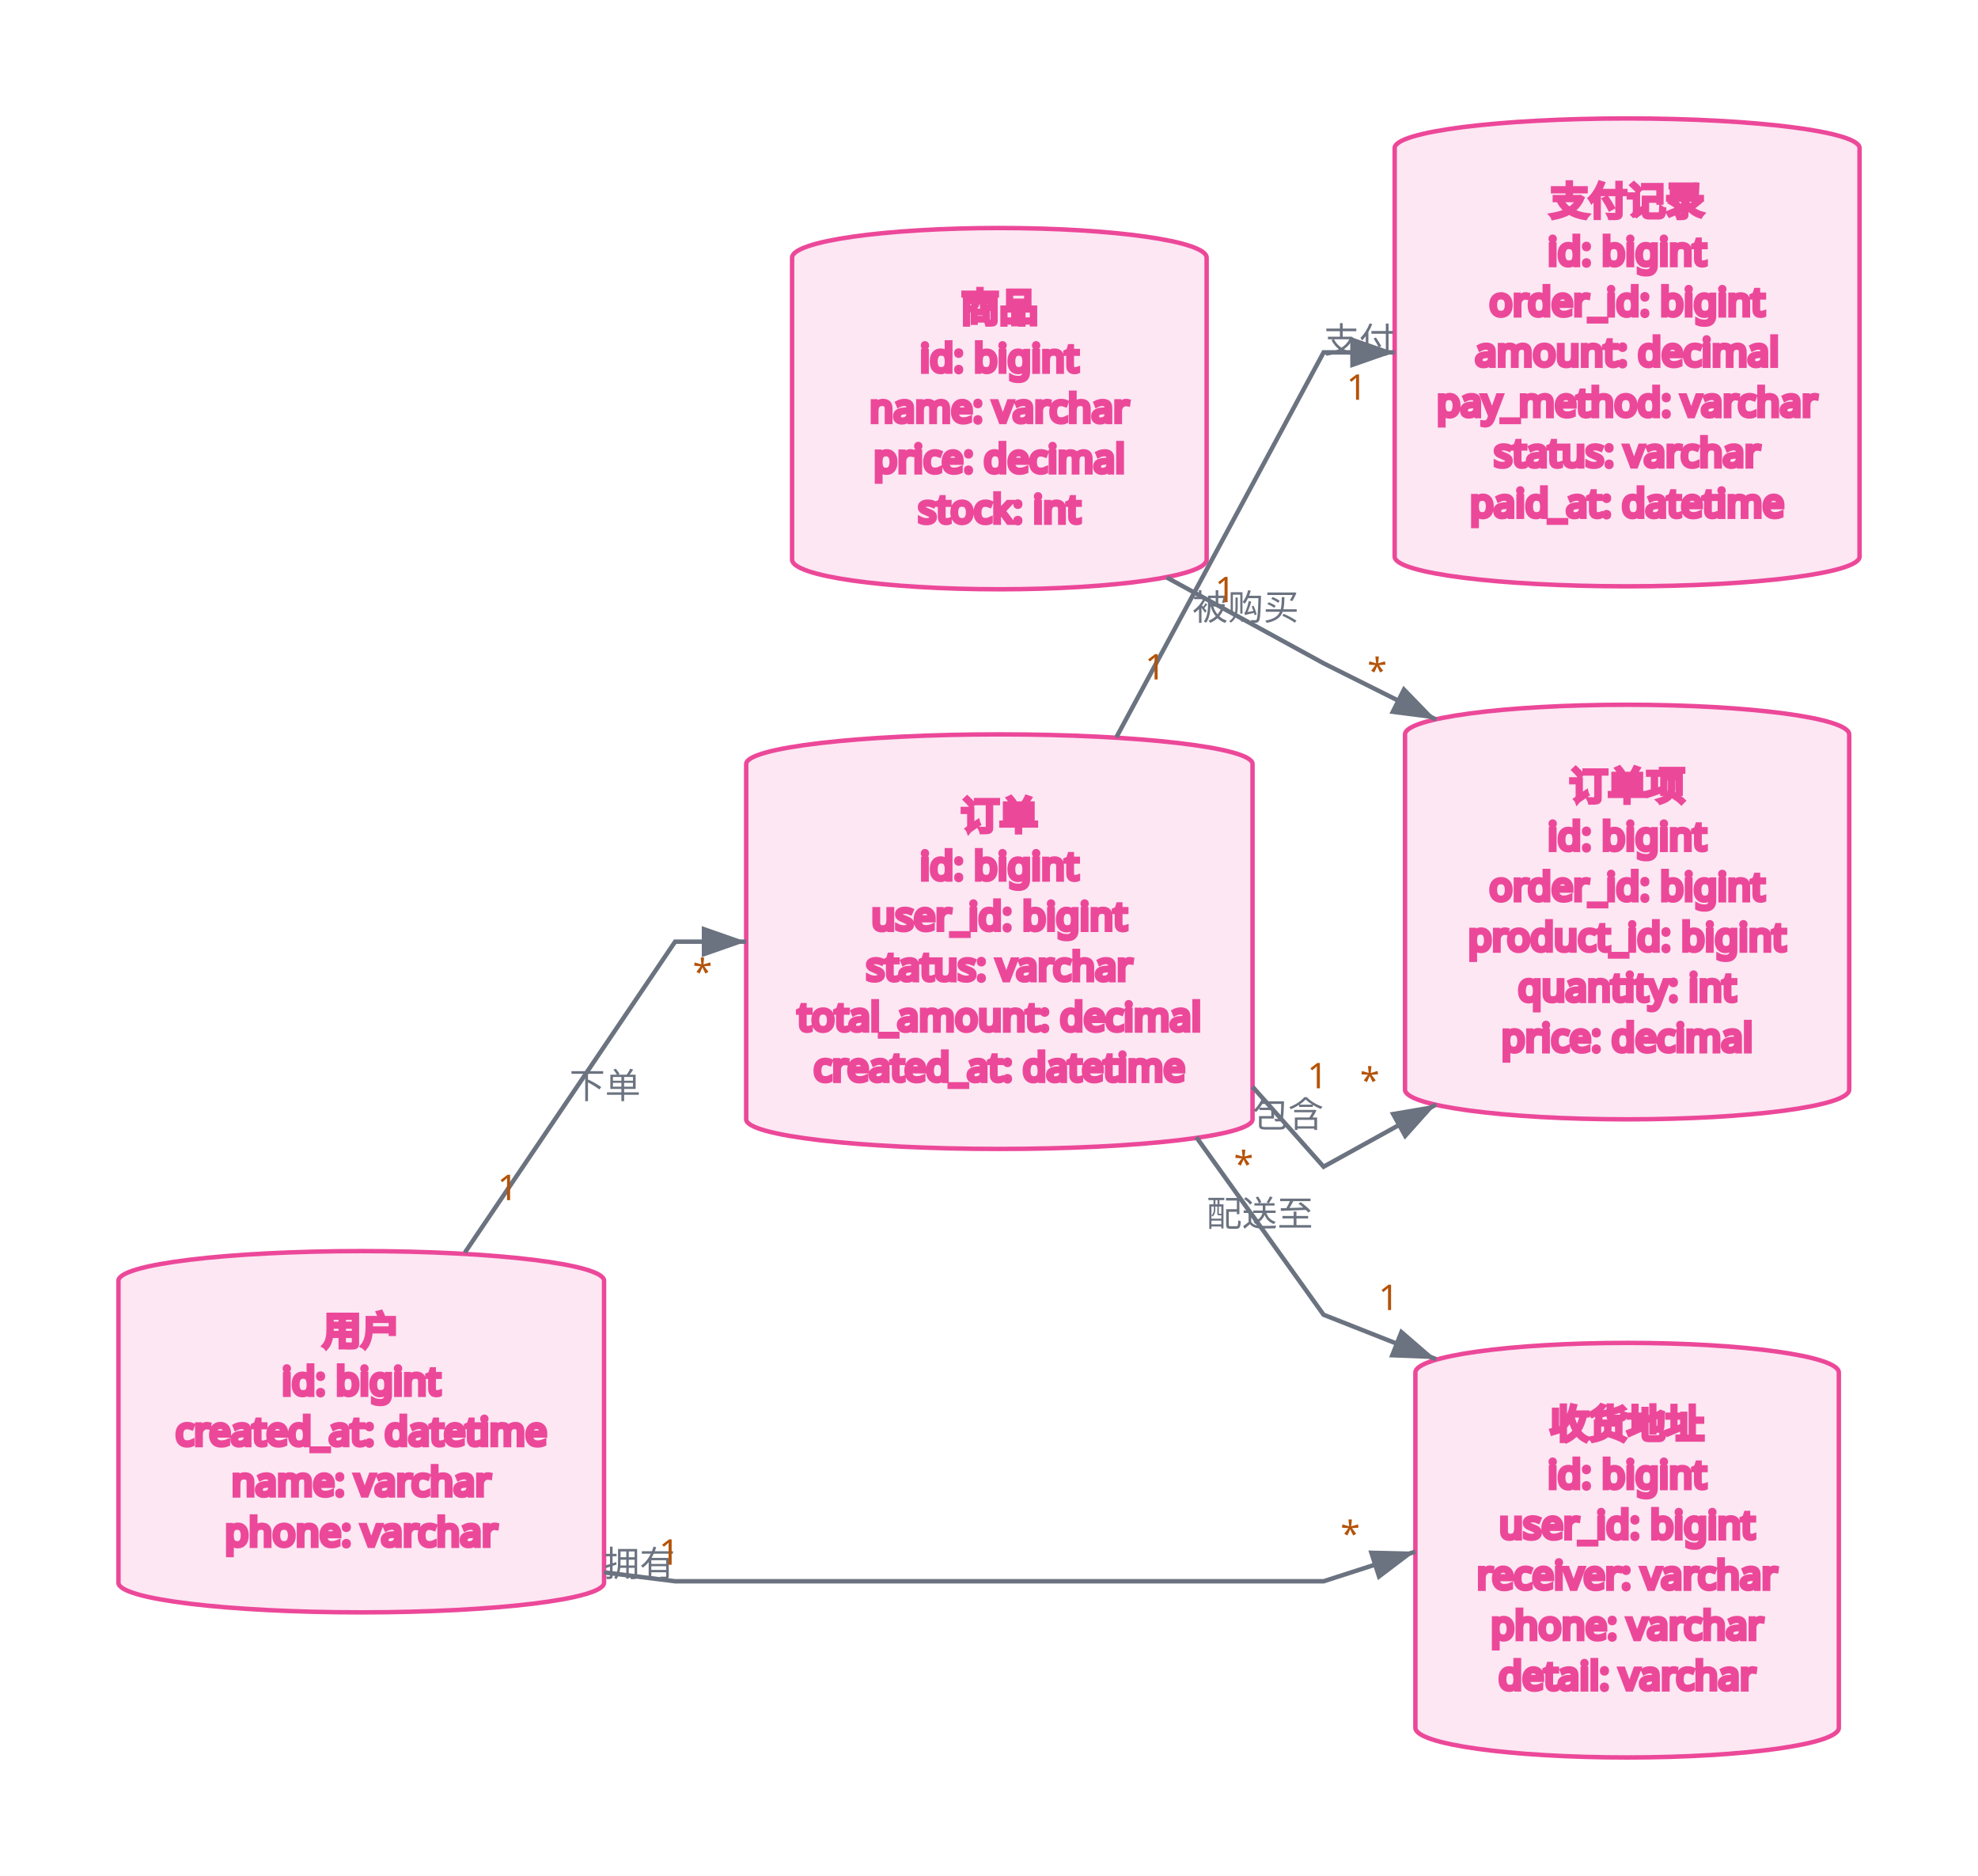
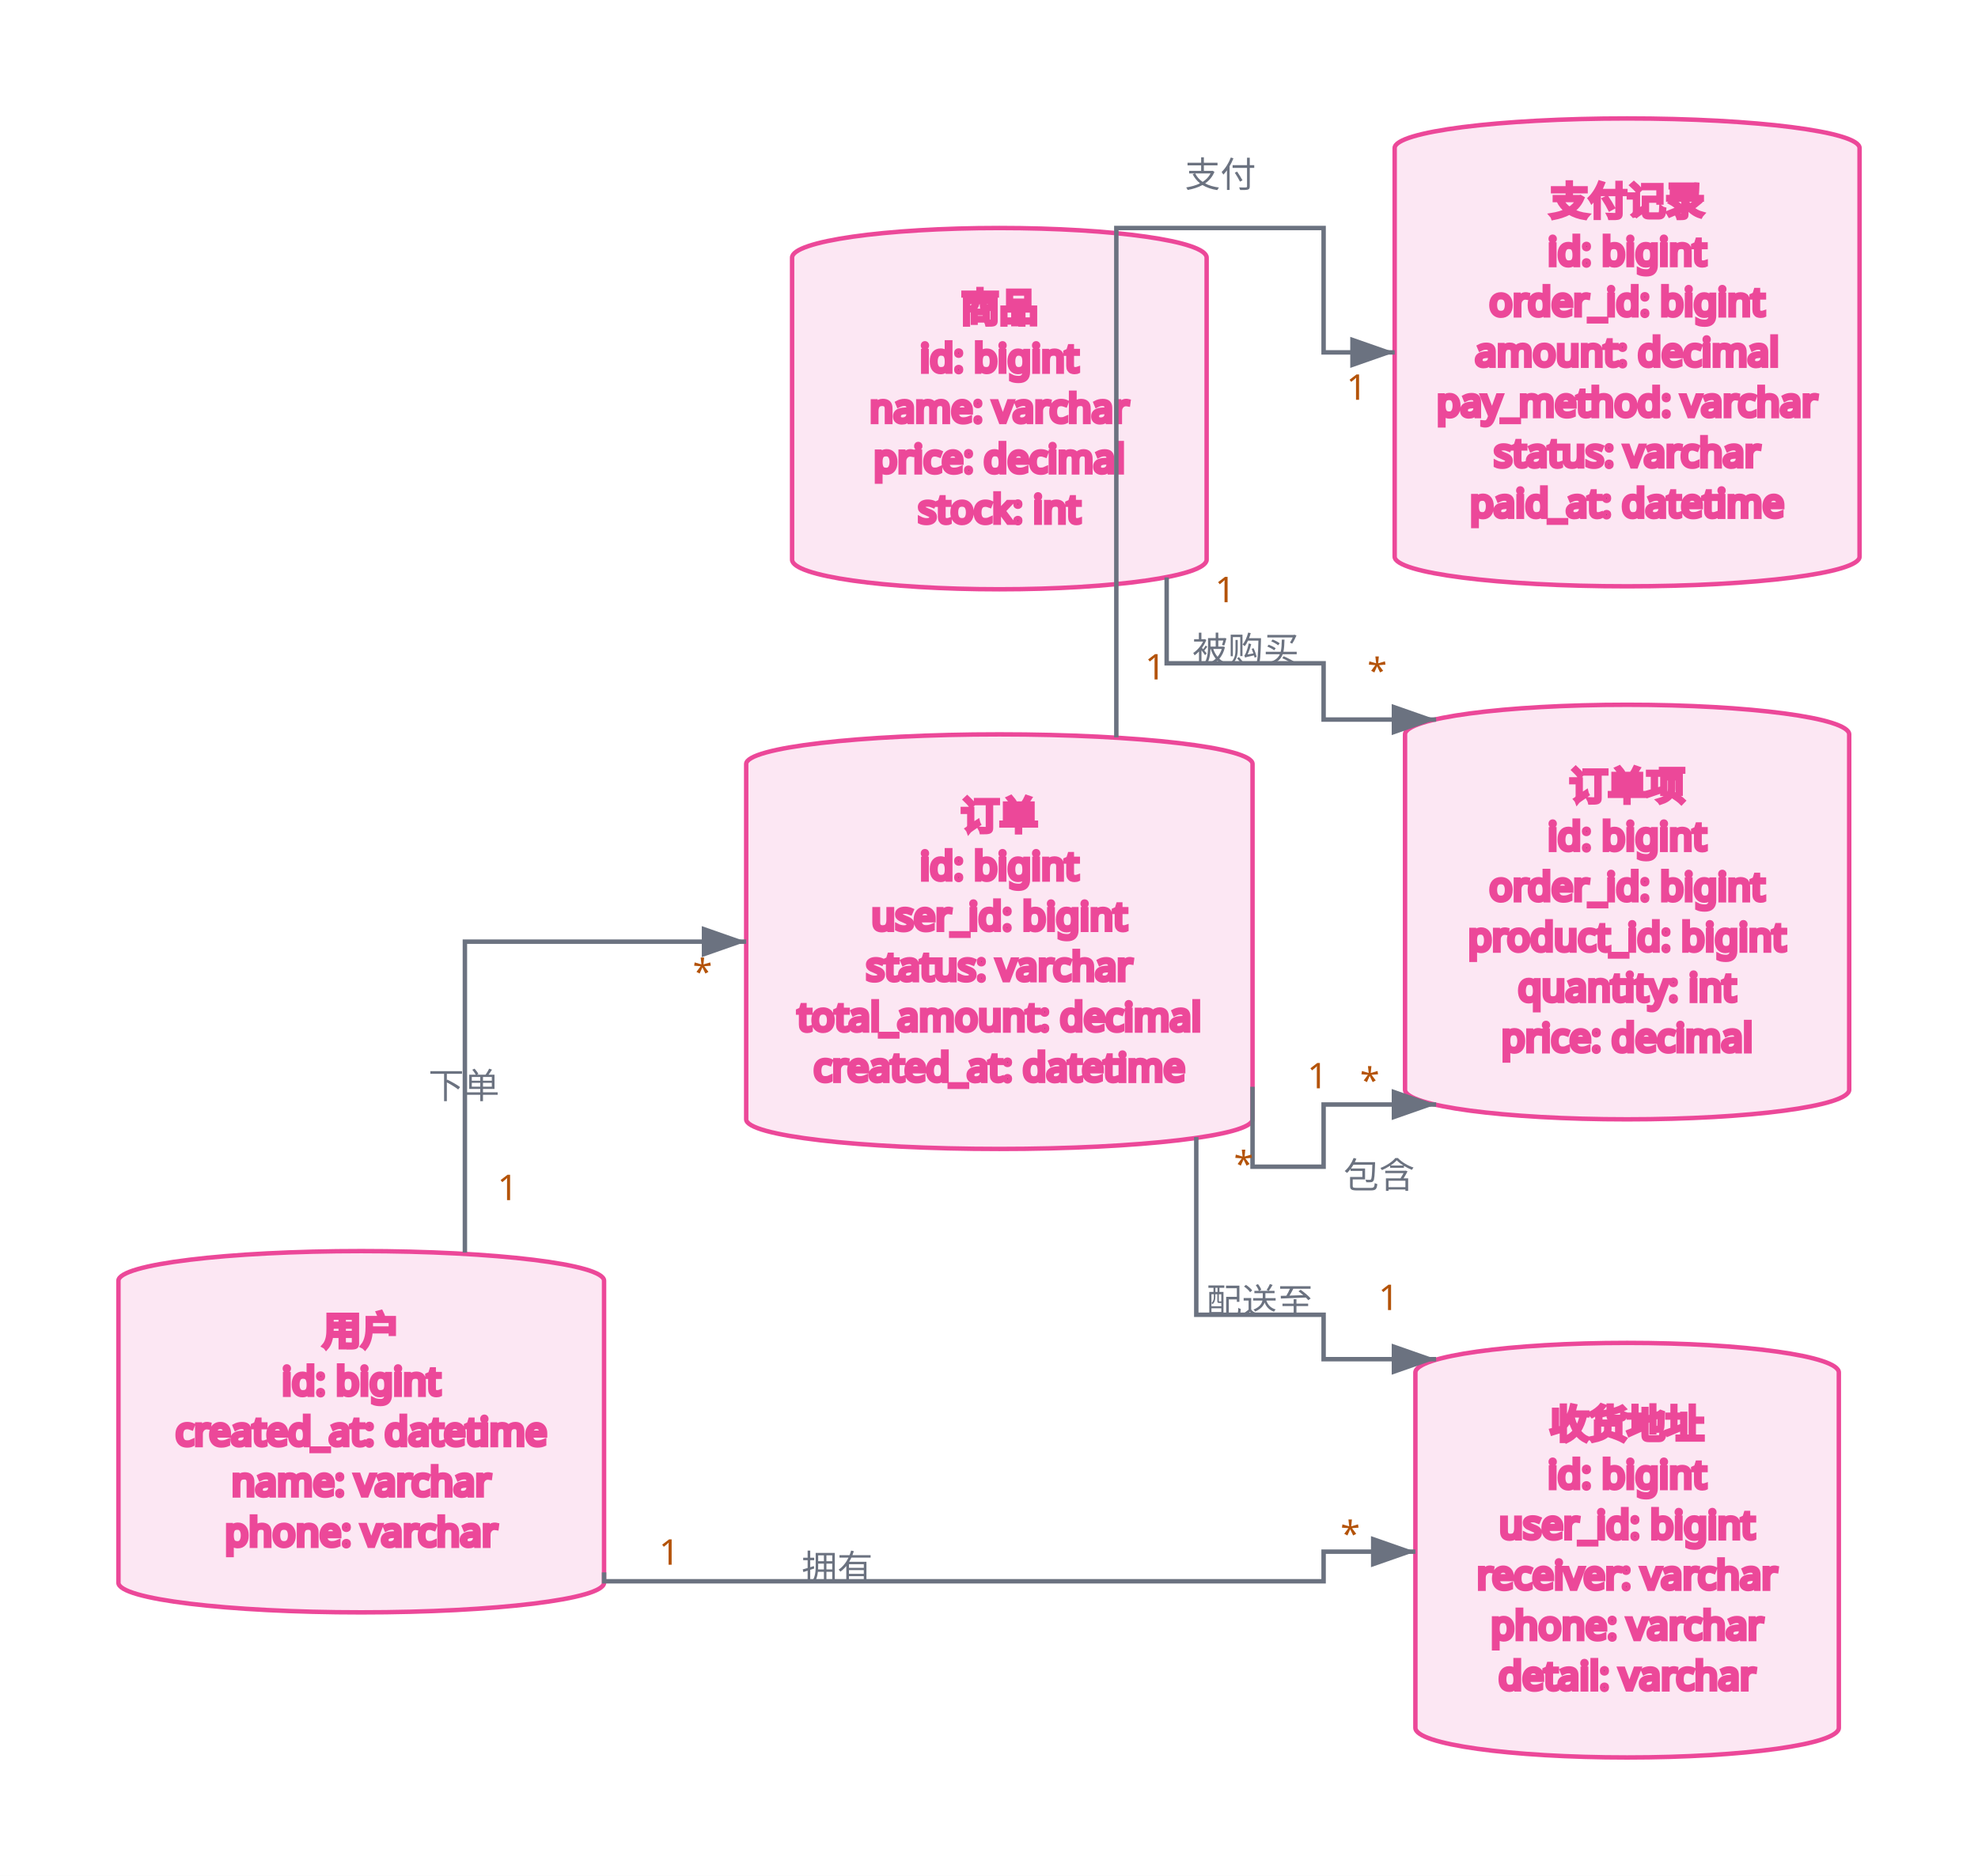
<svg xmlns="http://www.w3.org/2000/svg" width="668" height="633.5" viewBox="0 0 668 633.5">
  <defs>
    <marker id="arrowhead" markerWidth="10" markerHeight="7" refX="10" refY="3.5" orient="auto">
      <polygon points="0 0, 10 3.5, 0 7" fill="#6b7280" />
    </marker>
    <marker id="arrowhead-purple" markerWidth="10" markerHeight="7" refX="10" refY="3.5" orient="auto">
      <polygon points="0 0, 10 3.5, 0 7" fill="#7c3aed" />
    </marker>
  </defs>
  <style>.lgdl-anchors,.lgdl-edge-anchors{opacity:0;pointer-events:none;transition:opacity .12s ease}.lgdl-node:hover + .lgdl-anchors,.lgdl-class:hover + .lgdl-anchors,.lgdl-group:hover + .lgdl-anchors,.lgdl-lane:hover + .lgdl-anchors{opacity:1}.lgdl-edge:hover + .lgdl-edge-anchors,.lgdl-aggregate-edge:hover + .lgdl-edge-anchors{opacity:1}.lgdl-node.lgdl-hovered + .lgdl-anchors,.lgdl-class.lgdl-hovered + .lgdl-anchors,.lgdl-group.lgdl-hovered + .lgdl-anchors,.lgdl-lane.lgdl-hovered + .lgdl-anchors{opacity:1}.lgdl-edge.lgdl-hovered + .lgdl-edge-anchors,.lgdl-aggregate-edge.lgdl-hovered + .lgdl-edge-anchors{opacity:1}.lgdl-hovered{filter:drop-shadow(0 0 3px rgba(79,70,229,.65))}</style>
  <rect x="0" y="0" width="668" height="633.5" fill="#ffffff" />
  <g class="lgdl-node" data-lgdl-loc="nodes[0]" fill="#fce7f3" stroke="#ec4899" stroke-width="1.5">
    <path d="M 40,432.5 L 40,534.5 A 82,10 0 0 0 204,534.5 L 204,432.5 A 82,10 0 0 0 40,432.5 Z" />
    <text x="122" y="449.5" font-family="'Segoe UI', 'PingFang SC', 'Microsoft YaHei', sans-serif" font-size="13" fill="#1f2937" text-anchor="middle" dominant-baseline="middle">用户</text>
    <text x="122" y="466.5" font-family="'Segoe UI', 'PingFang SC', 'Microsoft YaHei', sans-serif" font-size="13" fill="#1f2937" text-anchor="middle" dominant-baseline="middle">id: bigint</text>
    <text x="122" y="483.5" font-family="'Segoe UI', 'PingFang SC', 'Microsoft YaHei', sans-serif" font-size="13" fill="#1f2937" text-anchor="middle" dominant-baseline="middle">created_at: datetime</text>
    <text x="122" y="500.5" font-family="'Segoe UI', 'PingFang SC', 'Microsoft YaHei', sans-serif" font-size="13" fill="#1f2937" text-anchor="middle" dominant-baseline="middle">name: varchar</text>
    <text x="122" y="517.5" font-family="'Segoe UI', 'PingFang SC', 'Microsoft YaHei', sans-serif" font-size="13" fill="#1f2937" text-anchor="middle" dominant-baseline="middle">phone: varchar</text>
  </g>
  <g class="lgdl-anchors">
    <circle cx="204.0" cy="483.5" r="3" fill="#ec4899" />
    <circle cx="204.0" cy="505.5" r="3" fill="#ec4899" />
    <circle cx="204.0" cy="530.8" r="3" fill="#ec4899" />
    <circle cx="180.1" cy="541.6" r="3" fill="#ec4899" />
    <circle cx="156.7" cy="543.6" r="3" fill="#ec4899" />
    <circle cx="138.3" cy="544.3" r="3" fill="#ec4899" />
    <circle cx="122.0" cy="544.5" r="3" fill="#ec4899" />
    <circle cx="105.7" cy="544.3" r="3" fill="#ec4899" />
    <circle cx="87.3" cy="543.6" r="3" fill="#ec4899" />
    <circle cx="63.9" cy="541.6" r="3" fill="#ec4899" />
    <circle cx="40.0" cy="530.8" r="3" fill="#ec4899" />
    <circle cx="40.0" cy="505.5" r="3" fill="#ec4899" />
    <circle cx="40.0" cy="483.5" r="3" fill="#ec4899" />
    <circle cx="40.0" cy="461.5" r="3" fill="#ec4899" />
    <circle cx="40.0" cy="436.2" r="3" fill="#ec4899" />
    <circle cx="63.9" cy="425.4" r="3" fill="#ec4899" />
    <circle cx="87.3" cy="423.4" r="3" fill="#ec4899" />
    <circle cx="105.7" cy="422.7" r="3" fill="#ec4899" />
    <circle cx="122.0" cy="422.5" r="3" fill="#ec4899" />
    <circle cx="138.3" cy="422.7" r="3" fill="#ec4899" />
    <circle cx="156.7" cy="423.4" r="3" fill="#ec4899" />
    <circle cx="180.1" cy="425.4" r="3" fill="#ec4899" />
    <circle cx="204.0" cy="436.2" r="3" fill="#ec4899" />
    <circle cx="204.0" cy="461.5" r="3" fill="#ec4899" />
  </g>
  <g class="lgdl-node" data-lgdl-loc="nodes[1]" fill="#fce7f3" stroke="#ec4899" stroke-width="1.5">
    <path d="M 252,258 L 252,378 A 85.5,10 0 0 0 423,378 L 423,258 A 85.5,10 0 0 0 252,258 Z" />
    <text x="337.5" y="275.5" font-family="'Segoe UI', 'PingFang SC', 'Microsoft YaHei', sans-serif" font-size="13" fill="#1f2937" text-anchor="middle" dominant-baseline="middle">订单</text>
    <text x="337.5" y="292.5" font-family="'Segoe UI', 'PingFang SC', 'Microsoft YaHei', sans-serif" font-size="13" fill="#1f2937" text-anchor="middle" dominant-baseline="middle">id: bigint</text>
    <text x="337.5" y="309.5" font-family="'Segoe UI', 'PingFang SC', 'Microsoft YaHei', sans-serif" font-size="13" fill="#1f2937" text-anchor="middle" dominant-baseline="middle">user_id: bigint</text>
    <text x="337.5" y="326.5" font-family="'Segoe UI', 'PingFang SC', 'Microsoft YaHei', sans-serif" font-size="13" fill="#1f2937" text-anchor="middle" dominant-baseline="middle">status: varchar</text>
    <text x="337.5" y="343.5" font-family="'Segoe UI', 'PingFang SC', 'Microsoft YaHei', sans-serif" font-size="13" fill="#1f2937" text-anchor="middle" dominant-baseline="middle">total_amount: decimal</text>
    <text x="337.5" y="360.5" font-family="'Segoe UI', 'PingFang SC', 'Microsoft YaHei', sans-serif" font-size="13" fill="#1f2937" text-anchor="middle" dominant-baseline="middle">created_at: datetime</text>
  </g>
  <g class="lgdl-anchors">
    <circle cx="423.0" cy="318.0" r="3" fill="#ec4899" />
    <circle cx="423.0" cy="340.9" r="3" fill="#ec4899" />
    <circle cx="423.0" cy="367.4" r="3" fill="#ec4899" />
    <circle cx="403.8" cy="384.3" r="3" fill="#ec4899" />
    <circle cx="377.3" cy="386.9" r="3" fill="#ec4899" />
    <circle cx="356.2" cy="387.8" r="3" fill="#ec4899" />
    <circle cx="337.5" cy="388.0" r="3" fill="#ec4899" />
    <circle cx="318.8" cy="387.8" r="3" fill="#ec4899" />
    <circle cx="297.7" cy="386.9" r="3" fill="#ec4899" />
    <circle cx="271.2" cy="384.3" r="3" fill="#ec4899" />
    <circle cx="252.0" cy="367.4" r="3" fill="#ec4899" />
    <circle cx="252.0" cy="340.9" r="3" fill="#ec4899" />
    <circle cx="252.0" cy="318.0" r="3" fill="#ec4899" />
    <circle cx="252.0" cy="295.1" r="3" fill="#ec4899" />
    <circle cx="252.0" cy="268.6" r="3" fill="#ec4899" />
    <circle cx="271.2" cy="251.7" r="3" fill="#ec4899" />
    <circle cx="297.7" cy="249.1" r="3" fill="#ec4899" />
    <circle cx="318.8" cy="248.2" r="3" fill="#ec4899" />
    <circle cx="337.5" cy="248.0" r="3" fill="#ec4899" />
    <circle cx="356.2" cy="248.2" r="3" fill="#ec4899" />
    <circle cx="377.3" cy="249.1" r="3" fill="#ec4899" />
    <circle cx="403.8" cy="251.7" r="3" fill="#ec4899" />
    <circle cx="423.0" cy="268.6" r="3" fill="#ec4899" />
    <circle cx="423.0" cy="295.1" r="3" fill="#ec4899" />
  </g>
  <g class="lgdl-node" data-lgdl-loc="nodes[2]" fill="#fce7f3" stroke="#ec4899" stroke-width="1.5">
    <path d="M 474.5,248 L 474.5,368 A 75,10 0 0 0 624.5,368 L 624.5,248 A 75,10 0 0 0 474.5,248 Z" />
    <text x="549.5" y="265.5" font-family="'Segoe UI', 'PingFang SC', 'Microsoft YaHei', sans-serif" font-size="13" fill="#1f2937" text-anchor="middle" dominant-baseline="middle">订单项</text>
    <text x="549.5" y="282.5" font-family="'Segoe UI', 'PingFang SC', 'Microsoft YaHei', sans-serif" font-size="13" fill="#1f2937" text-anchor="middle" dominant-baseline="middle">id: bigint</text>
    <text x="549.5" y="299.5" font-family="'Segoe UI', 'PingFang SC', 'Microsoft YaHei', sans-serif" font-size="13" fill="#1f2937" text-anchor="middle" dominant-baseline="middle">order_id: bigint</text>
    <text x="549.5" y="316.5" font-family="'Segoe UI', 'PingFang SC', 'Microsoft YaHei', sans-serif" font-size="13" fill="#1f2937" text-anchor="middle" dominant-baseline="middle">product_id: bigint</text>
    <text x="549.5" y="333.5" font-family="'Segoe UI', 'PingFang SC', 'Microsoft YaHei', sans-serif" font-size="13" fill="#1f2937" text-anchor="middle" dominant-baseline="middle">quantity: int</text>
    <text x="549.5" y="350.5" font-family="'Segoe UI', 'PingFang SC', 'Microsoft YaHei', sans-serif" font-size="13" fill="#1f2937" text-anchor="middle" dominant-baseline="middle">price: decimal</text>
  </g>
  <g class="lgdl-anchors">
    <circle cx="624.5" cy="308.0" r="3" fill="#ec4899" />
    <circle cx="624.5" cy="328.1" r="3" fill="#ec4899" />
    <circle cx="624.5" cy="351.3" r="3" fill="#ec4899" />
    <circle cx="614.5" cy="373.0" r="3" fill="#ec4899" />
    <circle cx="589.0" cy="376.5" r="3" fill="#ec4899" />
    <circle cx="568.2" cy="377.7" r="3" fill="#ec4899" />
    <circle cx="549.5" cy="378.0" r="3" fill="#ec4899" />
    <circle cx="530.8" cy="377.7" r="3" fill="#ec4899" />
    <circle cx="510.0" cy="376.5" r="3" fill="#ec4899" />
    <circle cx="484.5" cy="373.0" r="3" fill="#ec4899" />
    <circle cx="474.5" cy="351.3" r="3" fill="#ec4899" />
    <circle cx="474.5" cy="328.1" r="3" fill="#ec4899" />
    <circle cx="474.5" cy="308.0" r="3" fill="#ec4899" />
    <circle cx="474.5" cy="287.9" r="3" fill="#ec4899" />
    <circle cx="474.5" cy="264.7" r="3" fill="#ec4899" />
    <circle cx="484.5" cy="243.0" r="3" fill="#ec4899" />
    <circle cx="510.0" cy="239.5" r="3" fill="#ec4899" />
    <circle cx="530.8" cy="238.3" r="3" fill="#ec4899" />
    <circle cx="549.5" cy="238.0" r="3" fill="#ec4899" />
    <circle cx="568.2" cy="238.3" r="3" fill="#ec4899" />
    <circle cx="589.0" cy="239.5" r="3" fill="#ec4899" />
    <circle cx="614.5" cy="243.0" r="3" fill="#ec4899" />
    <circle cx="624.5" cy="264.7" r="3" fill="#ec4899" />
    <circle cx="624.5" cy="287.9" r="3" fill="#ec4899" />
  </g>
  <g class="lgdl-node" data-lgdl-loc="nodes[3]" fill="#fce7f3" stroke="#ec4899" stroke-width="1.5">
    <path d="M 267.5,87 L 267.5,189 A 70,10 0 0 0 407.5,189 L 407.5,87 A 70,10 0 0 0 267.5,87 Z" />
    <text x="337.5" y="104" font-family="'Segoe UI', 'PingFang SC', 'Microsoft YaHei', sans-serif" font-size="13" fill="#1f2937" text-anchor="middle" dominant-baseline="middle">商品</text>
    <text x="337.5" y="121" font-family="'Segoe UI', 'PingFang SC', 'Microsoft YaHei', sans-serif" font-size="13" fill="#1f2937" text-anchor="middle" dominant-baseline="middle">id: bigint</text>
    <text x="337.5" y="138" font-family="'Segoe UI', 'PingFang SC', 'Microsoft YaHei', sans-serif" font-size="13" fill="#1f2937" text-anchor="middle" dominant-baseline="middle">name: varchar</text>
    <text x="337.5" y="155" font-family="'Segoe UI', 'PingFang SC', 'Microsoft YaHei', sans-serif" font-size="13" fill="#1f2937" text-anchor="middle" dominant-baseline="middle">price: decimal</text>
    <text x="337.5" y="172" font-family="'Segoe UI', 'PingFang SC', 'Microsoft YaHei', sans-serif" font-size="13" fill="#1f2937" text-anchor="middle" dominant-baseline="middle">stock: int</text>
  </g>
  <g class="lgdl-anchors">
    <circle cx="407.5" cy="138.0" r="3" fill="#ec4899" />
    <circle cx="407.5" cy="156.8" r="3" fill="#ec4899" />
    <circle cx="407.5" cy="178.4" r="3" fill="#ec4899" />
    <circle cx="394.3" cy="194.8" r="3" fill="#ec4899" />
    <circle cx="372.0" cy="197.7" r="3" fill="#ec4899" />
    <circle cx="353.8" cy="198.7" r="3" fill="#ec4899" />
    <circle cx="337.5" cy="199.0" r="3" fill="#ec4899" />
    <circle cx="321.2" cy="198.7" r="3" fill="#ec4899" />
    <circle cx="303.0" cy="197.7" r="3" fill="#ec4899" />
    <circle cx="280.7" cy="194.8" r="3" fill="#ec4899" />
    <circle cx="267.5" cy="178.4" r="3" fill="#ec4899" />
    <circle cx="267.5" cy="156.8" r="3" fill="#ec4899" />
    <circle cx="267.5" cy="138.0" r="3" fill="#ec4899" />
    <circle cx="267.5" cy="119.2" r="3" fill="#ec4899" />
    <circle cx="267.5" cy="97.6" r="3" fill="#ec4899" />
    <circle cx="280.7" cy="81.2" r="3" fill="#ec4899" />
    <circle cx="303.0" cy="78.3" r="3" fill="#ec4899" />
    <circle cx="321.2" cy="77.3" r="3" fill="#ec4899" />
    <circle cx="337.5" cy="77.0" r="3" fill="#ec4899" />
    <circle cx="353.8" cy="77.3" r="3" fill="#ec4899" />
    <circle cx="372.0" cy="78.3" r="3" fill="#ec4899" />
    <circle cx="394.3" cy="81.2" r="3" fill="#ec4899" />
    <circle cx="407.5" cy="97.6" r="3" fill="#ec4899" />
    <circle cx="407.5" cy="119.2" r="3" fill="#ec4899" />
  </g>
  <g class="lgdl-node" data-lgdl-loc="nodes[4]" fill="#fce7f3" stroke="#ec4899" stroke-width="1.5">
    <path d="M 471,50 L 471,188 A 78.5,10 0 0 0 628,188 L 628,50 A 78.5,10 0 0 0 471,50 Z" />
    <text x="549.5" y="68" font-family="'Segoe UI', 'PingFang SC', 'Microsoft YaHei', sans-serif" font-size="13" fill="#1f2937" text-anchor="middle" dominant-baseline="middle">支付记录</text>
    <text x="549.5" y="85" font-family="'Segoe UI', 'PingFang SC', 'Microsoft YaHei', sans-serif" font-size="13" fill="#1f2937" text-anchor="middle" dominant-baseline="middle">id: bigint</text>
    <text x="549.5" y="102" font-family="'Segoe UI', 'PingFang SC', 'Microsoft YaHei', sans-serif" font-size="13" fill="#1f2937" text-anchor="middle" dominant-baseline="middle">order_id: bigint</text>
    <text x="549.5" y="119" font-family="'Segoe UI', 'PingFang SC', 'Microsoft YaHei', sans-serif" font-size="13" fill="#1f2937" text-anchor="middle" dominant-baseline="middle">amount: decimal</text>
    <text x="549.5" y="136" font-family="'Segoe UI', 'PingFang SC', 'Microsoft YaHei', sans-serif" font-size="13" fill="#1f2937" text-anchor="middle" dominant-baseline="middle">pay_method: varchar</text>
    <text x="549.5" y="153" font-family="'Segoe UI', 'PingFang SC', 'Microsoft YaHei', sans-serif" font-size="13" fill="#1f2937" text-anchor="middle" dominant-baseline="middle">status: varchar</text>
    <text x="549.5" y="170" font-family="'Segoe UI', 'PingFang SC', 'Microsoft YaHei', sans-serif" font-size="13" fill="#1f2937" text-anchor="middle" dominant-baseline="middle">paid_at: datetime</text>
  </g>
  <g class="lgdl-anchors">
    <circle cx="628.0" cy="119.0" r="3" fill="#ec4899" />
    <circle cx="628.0" cy="140.0" r="3" fill="#ec4899" />
    <circle cx="628.0" cy="164.3" r="3" fill="#ec4899" />
    <circle cx="622.3" cy="191.8" r="3" fill="#ec4899" />
    <circle cx="594.1" cy="196.2" r="3" fill="#ec4899" />
    <circle cx="570.6" cy="197.6" r="3" fill="#ec4899" />
    <circle cx="549.5" cy="198.0" r="3" fill="#ec4899" />
    <circle cx="528.4" cy="197.6" r="3" fill="#ec4899" />
    <circle cx="504.9" cy="196.2" r="3" fill="#ec4899" />
    <circle cx="476.7" cy="191.8" r="3" fill="#ec4899" />
    <circle cx="471.0" cy="164.3" r="3" fill="#ec4899" />
    <circle cx="471.0" cy="140.0" r="3" fill="#ec4899" />
    <circle cx="471.0" cy="119.0" r="3" fill="#ec4899" />
    <circle cx="471.0" cy="98.0" r="3" fill="#ec4899" />
    <circle cx="471.0" cy="73.7" r="3" fill="#ec4899" />
    <circle cx="476.7" cy="46.2" r="3" fill="#ec4899" />
    <circle cx="504.9" cy="41.8" r="3" fill="#ec4899" />
    <circle cx="528.4" cy="40.4" r="3" fill="#ec4899" />
    <circle cx="549.5" cy="40.0" r="3" fill="#ec4899" />
    <circle cx="570.6" cy="40.4" r="3" fill="#ec4899" />
    <circle cx="594.1" cy="41.8" r="3" fill="#ec4899" />
    <circle cx="622.3" cy="46.2" r="3" fill="#ec4899" />
    <circle cx="628.0" cy="73.7" r="3" fill="#ec4899" />
    <circle cx="628.0" cy="98.0" r="3" fill="#ec4899" />
  </g>
  <g class="lgdl-node" data-lgdl-loc="nodes[5]" fill="#fce7f3" stroke="#ec4899" stroke-width="1.5">
    <path d="M 478,463.5 L 478,583.5 A 71.5,10 0 0 0 621,583.5 L 621,463.5 A 71.5,10 0 0 0 478,463.5 Z" />
    <text x="549.5" y="481" font-family="'Segoe UI', 'PingFang SC', 'Microsoft YaHei', sans-serif" font-size="13" fill="#1f2937" text-anchor="middle" dominant-baseline="middle">收货地址</text>
    <text x="549.5" y="498" font-family="'Segoe UI', 'PingFang SC', 'Microsoft YaHei', sans-serif" font-size="13" fill="#1f2937" text-anchor="middle" dominant-baseline="middle">id: bigint</text>
    <text x="549.5" y="515" font-family="'Segoe UI', 'PingFang SC', 'Microsoft YaHei', sans-serif" font-size="13" fill="#1f2937" text-anchor="middle" dominant-baseline="middle">user_id: bigint</text>
    <text x="549.5" y="532" font-family="'Segoe UI', 'PingFang SC', 'Microsoft YaHei', sans-serif" font-size="13" fill="#1f2937" text-anchor="middle" dominant-baseline="middle">receiver: varchar</text>
    <text x="549.5" y="549" font-family="'Segoe UI', 'PingFang SC', 'Microsoft YaHei', sans-serif" font-size="13" fill="#1f2937" text-anchor="middle" dominant-baseline="middle">phone: varchar</text>
    <text x="549.5" y="566" font-family="'Segoe UI', 'PingFang SC', 'Microsoft YaHei', sans-serif" font-size="13" fill="#1f2937" text-anchor="middle" dominant-baseline="middle">detail: varchar</text>
  </g>
  <g class="lgdl-anchors">
    <circle cx="621.0" cy="523.5" r="3" fill="#ec4899" />
    <circle cx="621.0" cy="542.7" r="3" fill="#ec4899" />
    <circle cx="621.0" cy="564.8" r="3" fill="#ec4899" />
    <circle cx="613.9" cy="587.9" r="3" fill="#ec4899" />
    <circle cx="589.0" cy="591.8" r="3" fill="#ec4899" />
    <circle cx="568.2" cy="593.2" r="3" fill="#ec4899" />
    <circle cx="549.5" cy="593.5" r="3" fill="#ec4899" />
    <circle cx="530.8" cy="593.2" r="3" fill="#ec4899" />
    <circle cx="510.0" cy="591.8" r="3" fill="#ec4899" />
    <circle cx="485.1" cy="587.9" r="3" fill="#ec4899" />
    <circle cx="478.0" cy="564.8" r="3" fill="#ec4899" />
    <circle cx="478.0" cy="542.7" r="3" fill="#ec4899" />
    <circle cx="478.0" cy="523.5" r="3" fill="#ec4899" />
    <circle cx="478.0" cy="504.3" r="3" fill="#ec4899" />
    <circle cx="478.0" cy="482.2" r="3" fill="#ec4899" />
    <circle cx="485.1" cy="459.1" r="3" fill="#ec4899" />
    <circle cx="510.0" cy="455.2" r="3" fill="#ec4899" />
    <circle cx="530.8" cy="453.8" r="3" fill="#ec4899" />
    <circle cx="549.5" cy="453.5" r="3" fill="#ec4899" />
    <circle cx="568.2" cy="453.8" r="3" fill="#ec4899" />
    <circle cx="589.0" cy="455.2" r="3" fill="#ec4899" />
    <circle cx="613.9" cy="459.1" r="3" fill="#ec4899" />
    <circle cx="621.0" cy="482.2" r="3" fill="#ec4899" />
    <circle cx="621.0" cy="504.3" r="3" fill="#ec4899" />
  </g>
  <g class="lgdl-edge" data-lgdl-loc="edges[0]">
-     <path d="M 157,423 L 228,318 L 252,318" fill="none" stroke="#6b7280" stroke-width="1.5" marker-end="url(#arrowhead)" />
-     <text x="204.338" y="366.719" font-family="'Segoe UI', 'PingFang SC', 'Microsoft YaHei', sans-serif" font-size="12" fill="#6b7280" text-anchor="middle" dominant-baseline="middle">下单</text>
+     <path d="M 157,423 L 157,318 L 228,318 L 252,318" fill="none" stroke="#6b7280" stroke-width="1.5" marker-end="url(#arrowhead)" />
+     <text x="156.677" y="366.719" font-family="'Segoe UI', 'PingFang SC', 'Microsoft YaHei', sans-serif" font-size="12" fill="#6b7280" text-anchor="middle" dominant-baseline="middle">下单</text>
    <text x="171.431" y="401.119" font-family="'Segoe UI', 'PingFang SC', 'Microsoft YaHei', sans-serif" font-size="12" fill="#b45309" text-anchor="middle" dominant-baseline="middle">1</text>
    <text x="237.246" y="328.319" font-family="'Segoe UI', 'PingFang SC', 'Microsoft YaHei', sans-serif" font-size="12" fill="#b45309" text-anchor="middle" dominant-baseline="middle">*</text>
  </g>
  <g class="lgdl-edge-anchors">
    <circle cx="156.7" cy="423.4" r="3.5" fill="#6b7280" />
    <circle cx="252.0" cy="318.0" r="3.5" fill="#6b7280" />
  </g>
  <g class="lgdl-edge" data-lgdl-loc="edges[1]">
-     <path d="M 423,367 L 447,394 L 485,373" fill="none" stroke="#6b7280" stroke-width="1.5" marker-end="url(#arrowhead)" />
-     <text x="435" y="376.432" font-family="'Segoe UI', 'PingFang SC', 'Microsoft YaHei', sans-serif" font-size="12" fill="#6b7280" text-anchor="middle" dominant-baseline="middle">包含</text>
+     <path d="M 423,367 L 423,394 L 447,394 L 447,373 L 485,373" fill="none" stroke="#6b7280" stroke-width="1.5" marker-end="url(#arrowhead)" />
+     <text x="465.755" y="396.991" font-family="'Segoe UI', 'PingFang SC', 'Microsoft YaHei', sans-serif" font-size="12" fill="#6b7280" text-anchor="middle" dominant-baseline="middle">包含</text>
    <text x="444.908" y="363.368" font-family="'Segoe UI', 'PingFang SC', 'Microsoft YaHei', sans-serif" font-size="12" fill="#b45309" text-anchor="middle" dominant-baseline="middle">1</text>
    <text x="462.601" y="364.987" font-family="'Segoe UI', 'PingFang SC', 'Microsoft YaHei', sans-serif" font-size="12" fill="#b45309" text-anchor="middle" dominant-baseline="middle">*</text>
  </g>
  <g class="lgdl-edge-anchors">
    <circle cx="423.0" cy="367.4" r="3.5" fill="#6b7280" />
    <circle cx="484.5" cy="373.0" r="3.5" fill="#6b7280" />
  </g>
  <g class="lgdl-edge" data-lgdl-loc="edges[2]">
-     <path d="M 394,195 L 447,224 L 485,243" fill="none" stroke="#6b7280" stroke-width="1.5" marker-end="url(#arrowhead)" />
-     <text x="420.669" y="205.169" font-family="'Segoe UI', 'PingFang SC', 'Microsoft YaHei', sans-serif" font-size="12" fill="#6b7280" text-anchor="middle" dominant-baseline="middle">被购买</text>
+     <path d="M 394,195 L 394,224 L 447,224 L 447,243 L 485,243" fill="none" stroke="#6b7280" stroke-width="1.5" marker-end="url(#arrowhead)" />
+     <text x="420.669" y="219.5" font-family="'Segoe UI', 'PingFang SC', 'Microsoft YaHei', sans-serif" font-size="12" fill="#6b7280" text-anchor="middle" dominant-baseline="middle">被购买</text>
    <text x="413.742" y="199.204" font-family="'Segoe UI', 'PingFang SC', 'Microsoft YaHei', sans-serif" font-size="12" fill="#b45309" text-anchor="middle" dominant-baseline="middle">1</text>
    <text x="465.104" y="226.643" font-family="'Segoe UI', 'PingFang SC', 'Microsoft YaHei', sans-serif" font-size="12" fill="#b45309" text-anchor="middle" dominant-baseline="middle">*</text>
  </g>
  <g class="lgdl-edge-anchors">
    <circle cx="394.3" cy="194.8" r="3.5" fill="#6b7280" />
    <circle cx="484.5" cy="243.0" r="3.5" fill="#6b7280" />
  </g>
  <g class="lgdl-edge" data-lgdl-loc="edges[3]">
-     <path d="M 204,531 L 228,534 L 338,534 L 447,534 L 478,524" fill="none" stroke="#6b7280" stroke-width="1.5" marker-end="url(#arrowhead)" />
-     <text x="216" y="528.171" font-family="'Segoe UI', 'PingFang SC', 'Microsoft YaHei', sans-serif" font-size="12" fill="#6b7280" text-anchor="middle" dominant-baseline="middle">拥有</text>
+     <path d="M 204,531 L 204,534 L 228,534 L 338,534 L 447,534 L 447,524 L 478,524" fill="none" stroke="#6b7280" stroke-width="1.5" marker-end="url(#arrowhead)" />
+     <text x="282.75" y="529.5" font-family="'Segoe UI', 'PingFang SC', 'Microsoft YaHei', sans-serif" font-size="12" fill="#6b7280" text-anchor="middle" dominant-baseline="middle">拥有</text>
    <text x="225.992" y="524.253" font-family="'Segoe UI', 'PingFang SC', 'Microsoft YaHei', sans-serif" font-size="12" fill="#b45309" text-anchor="middle" dominant-baseline="middle">1</text>
    <text x="456.008" y="518.089" font-family="'Segoe UI', 'PingFang SC', 'Microsoft YaHei', sans-serif" font-size="12" fill="#b45309" text-anchor="middle" dominant-baseline="middle">*</text>
  </g>
  <g class="lgdl-edge-anchors">
    <circle cx="204.0" cy="530.8" r="3.5" fill="#6b7280" />
    <circle cx="478.0" cy="523.5" r="3.5" fill="#6b7280" />
  </g>
  <g class="lgdl-edge" data-lgdl-loc="edges[4]">
-     <path d="M 377,249 L 447,119 L 471,119" fill="none" stroke="#6b7280" stroke-width="1.5" marker-end="url(#arrowhead)" />
-     <text x="459" y="115" font-family="'Segoe UI', 'PingFang SC', 'Microsoft YaHei', sans-serif" font-size="12" fill="#6b7280" text-anchor="middle" dominant-baseline="middle">支付</text>
+     <path d="M 377,249 L 377,77 L 447,77 L 447,119 L 471,119" fill="none" stroke="#6b7280" stroke-width="1.5" marker-end="url(#arrowhead)" />
+     <text x="412.126" y="59" font-family="'Segoe UI', 'PingFang SC', 'Microsoft YaHei', sans-serif" font-size="12" fill="#6b7280" text-anchor="middle" dominant-baseline="middle">支付</text>
    <text x="390.111" y="225.296" font-family="'Segoe UI', 'PingFang SC', 'Microsoft YaHei', sans-serif" font-size="12" fill="#b45309" text-anchor="middle" dominant-baseline="middle">1</text>
    <text x="458.142" y="130.851" font-family="'Segoe UI', 'PingFang SC', 'Microsoft YaHei', sans-serif" font-size="12" fill="#b45309" text-anchor="middle" dominant-baseline="middle">1</text>
  </g>
  <g class="lgdl-edge-anchors">
    <circle cx="377.3" cy="249.1" r="3.5" fill="#6b7280" />
    <circle cx="471.0" cy="119.0" r="3.5" fill="#6b7280" />
  </g>
  <g class="lgdl-edge" data-lgdl-loc="edges[5]">
-     <path d="M 404,384 L 447,444 L 485,459" fill="none" stroke="#6b7280" stroke-width="1.5" marker-end="url(#arrowhead)" />
-     <text x="425.406" y="409.906" font-family="'Segoe UI', 'PingFang SC', 'Microsoft YaHei', sans-serif" font-size="12" fill="#6b7280" text-anchor="middle" dominant-baseline="middle">配送至</text>
+     <path d="M 404,384 L 404,444 L 447,444 L 447,459 L 485,459" fill="none" stroke="#6b7280" stroke-width="1.5" marker-end="url(#arrowhead)" />
+     <text x="425.406" y="439.5" font-family="'Segoe UI', 'PingFang SC', 'Microsoft YaHei', sans-serif" font-size="12" fill="#6b7280" text-anchor="middle" dominant-baseline="middle">配送至</text>
    <text x="420.002" y="393.208" font-family="'Segoe UI', 'PingFang SC', 'Microsoft YaHei', sans-serif" font-size="12" fill="#b45309" text-anchor="middle" dominant-baseline="middle">*</text>
    <text x="468.953" y="438.247" font-family="'Segoe UI', 'PingFang SC', 'Microsoft YaHei', sans-serif" font-size="12" fill="#b45309" text-anchor="middle" dominant-baseline="middle">1</text>
  </g>
  <g class="lgdl-edge-anchors">
    <circle cx="403.8" cy="384.3" r="3.5" fill="#6b7280" />
    <circle cx="485.1" cy="459.1" r="3.5" fill="#6b7280" />
  </g>
</svg>
